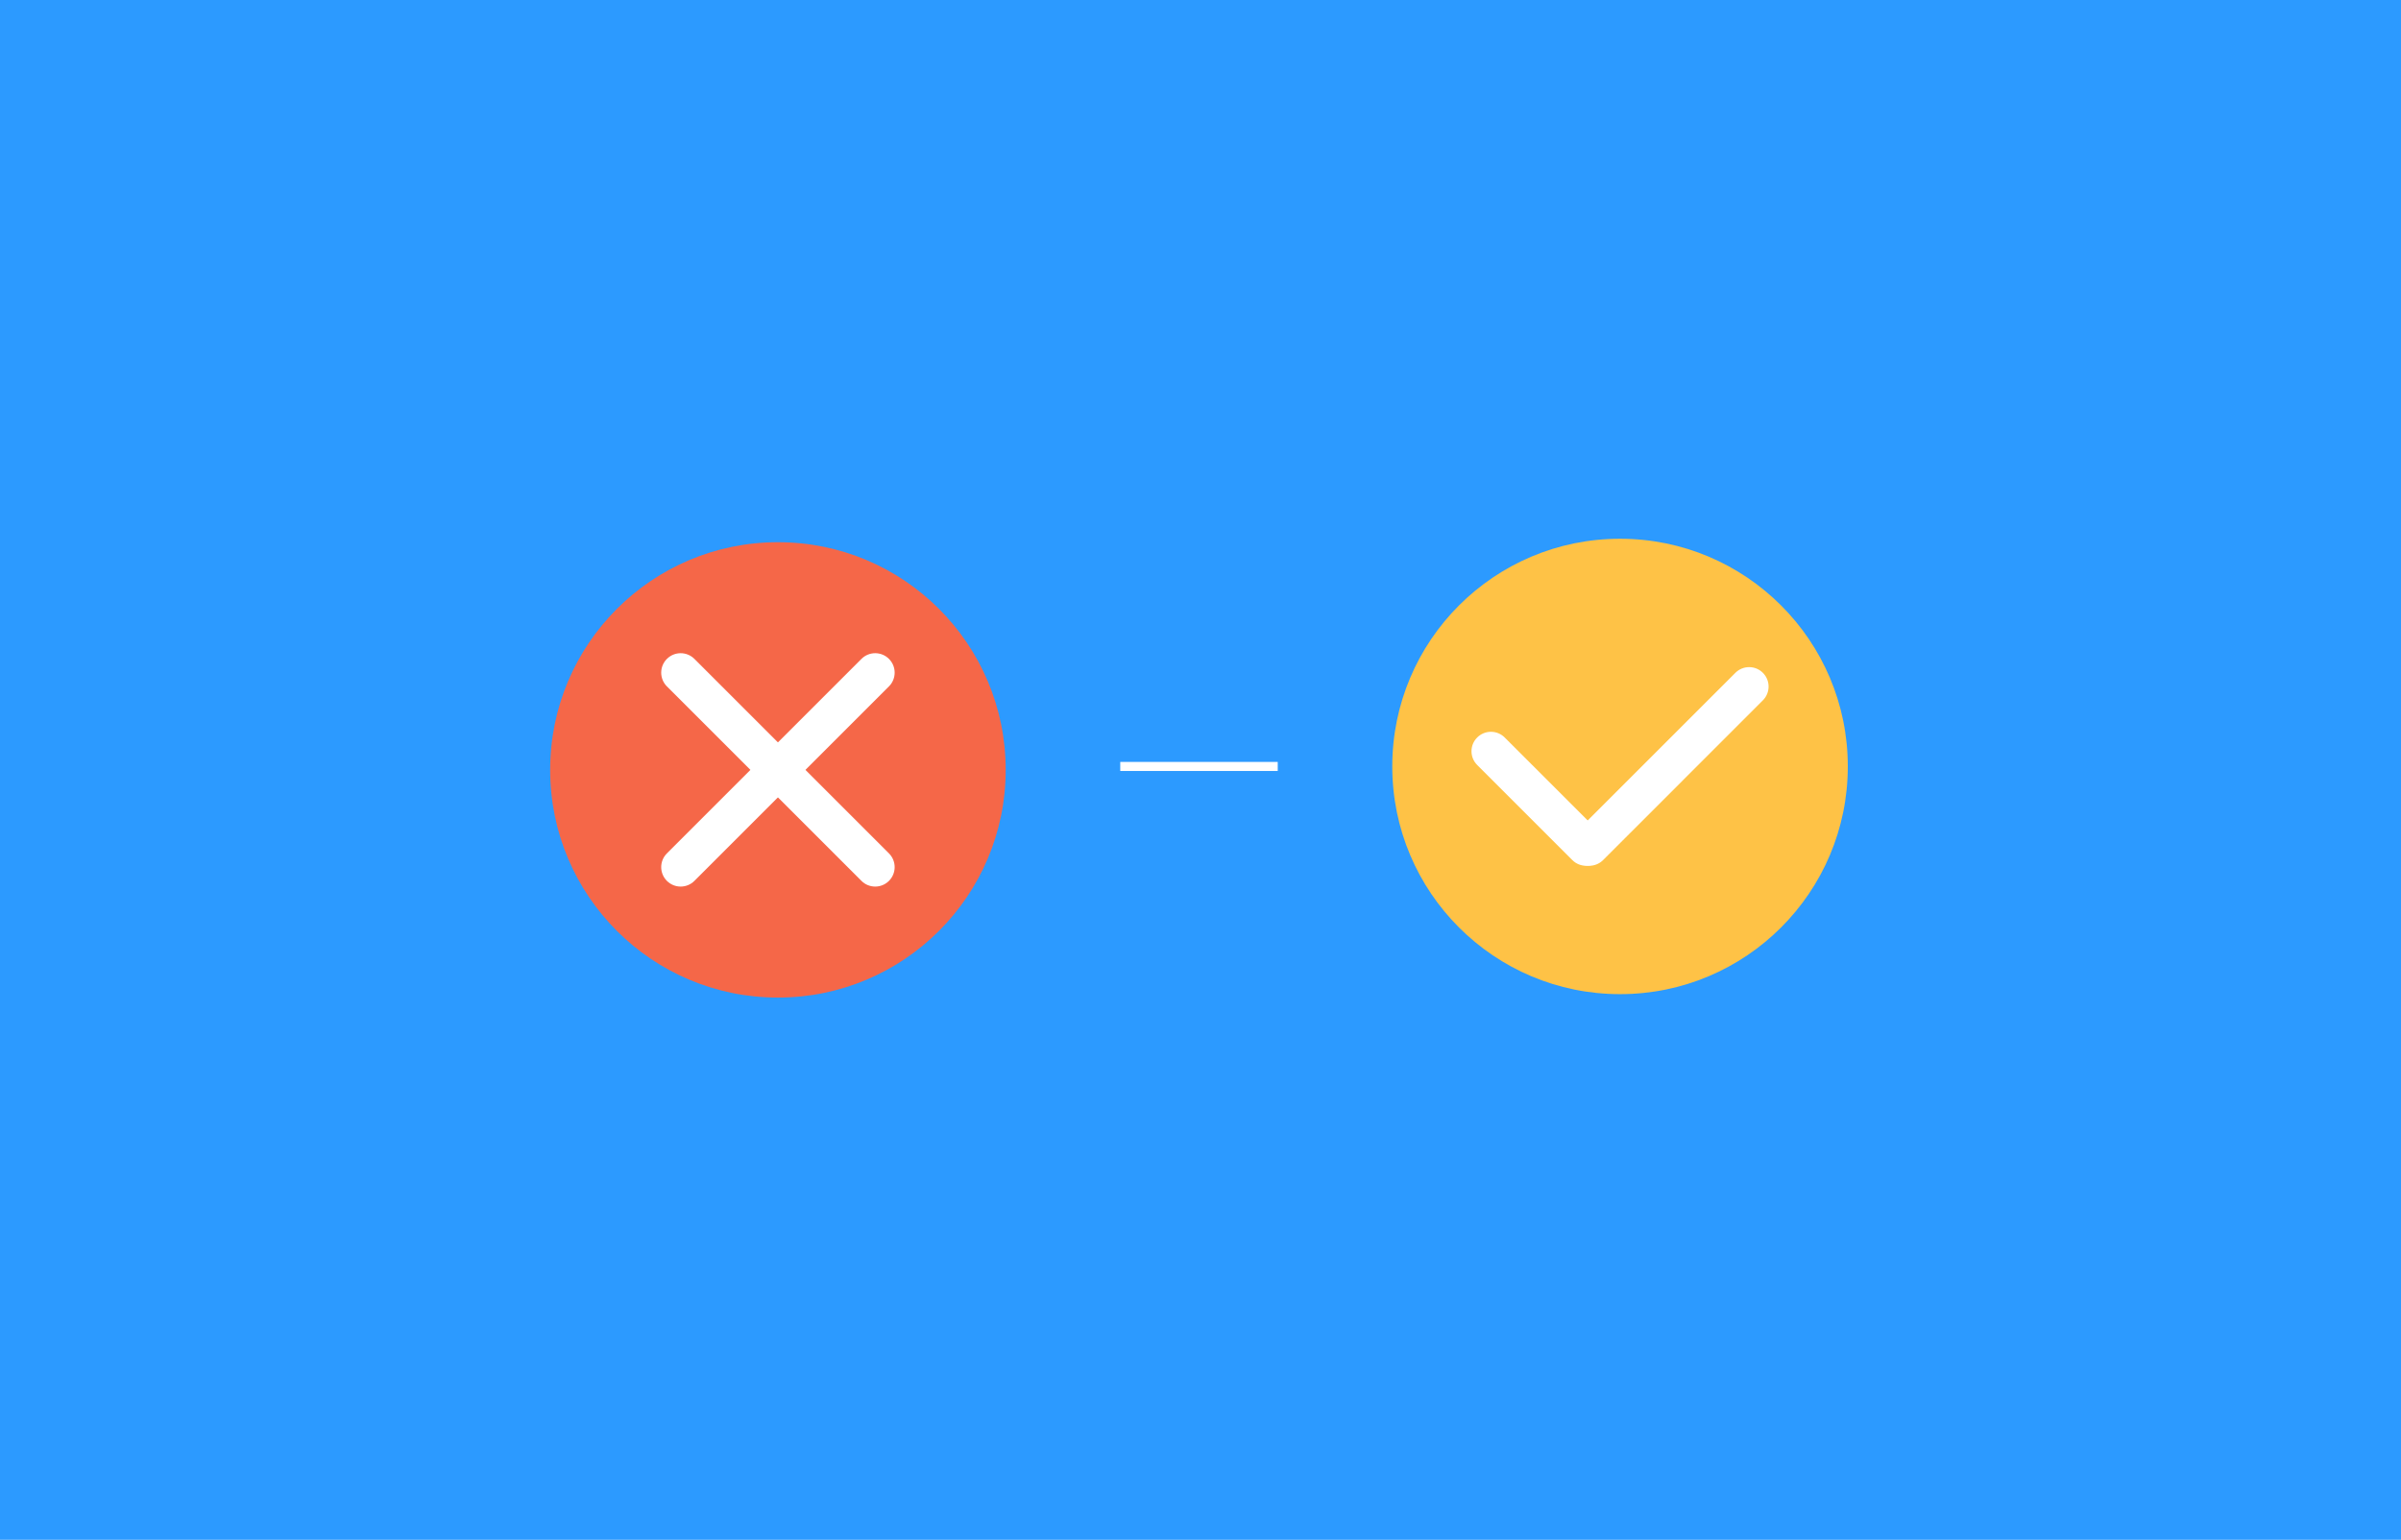
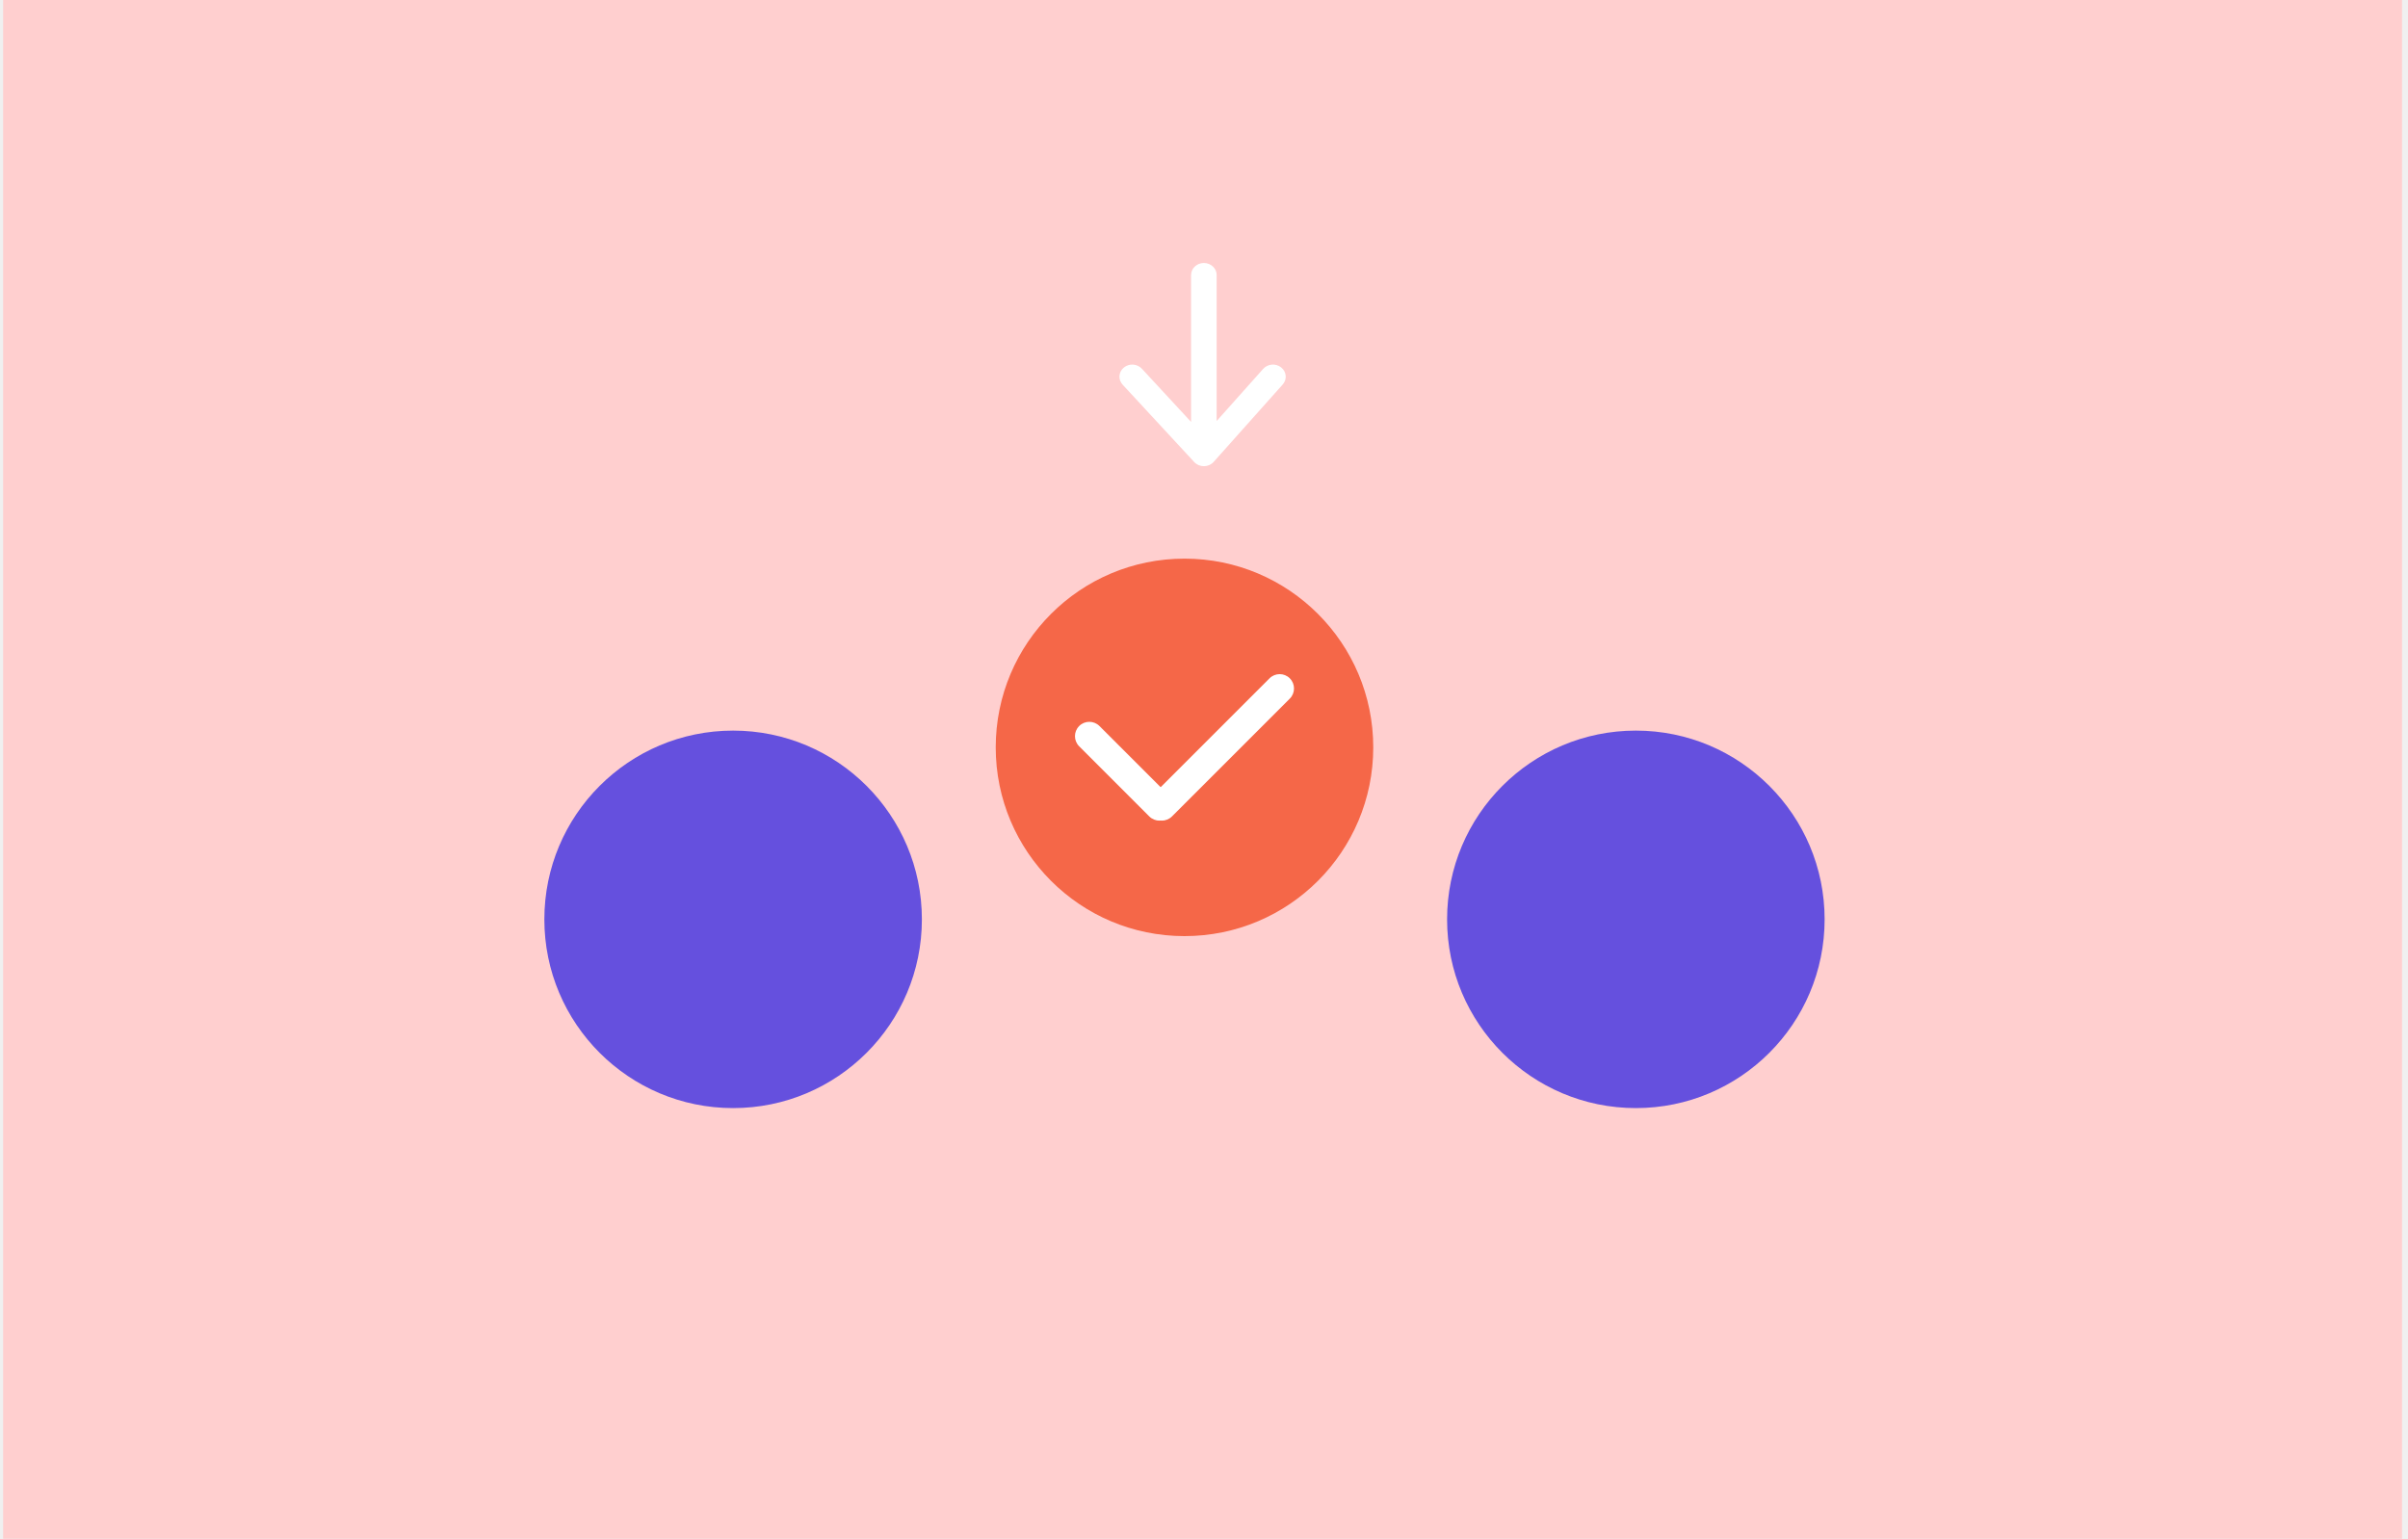
- <svg xmlns="http://www.w3.org/2000/svg" width="265" height="170" viewBox="0 0 265 170" fill="none">
-   <rect width="265" height="170" fill="#2C9AFF" />
-   <circle cx="85.861" cy="85" r="25.139" fill="#F56748" />
-   <rect x="75.125" y="71.228" width="34.66" height="4.293" rx="2.147" transform="rotate(45 75.1248 71.2276)" fill="white" />
-   <rect x="72.089" y="95.736" width="34.66" height="4.293" rx="2.147" transform="rotate(-45 72.0889 95.7358)" fill="white" />
-   <path d="M123.643 84.62H141.024" stroke="white" />
-   <circle cx="178.805" cy="84.62" r="25.139" fill="#FEC246" />
-   <rect x="164.557" y="79.905" width="19.14" height="4.293" rx="2.147" transform="rotate(45 164.557 79.9049)" fill="white" />
-   <rect x="172.38" y="93.439" width="29.237" height="4.293" rx="2.147" transform="rotate(-45 172.38 93.4391)" fill="white" />
+ <svg xmlns="http://www.w3.org/2000/svg" width="266" height="170" viewBox="0 0 266 170" fill="none">
+   <rect x="0.344" width="265" height="170" fill="#FFCFCF" />
+   <circle cx="80.984" cy="101.569" r="20.852" fill="#6550DE" />
+   <circle cx="130.845" cy="82.569" r="20.852" fill="#F56748" />
+   <rect x="120.331" y="79.09" width="14.124" height="3.168" rx="1.584" transform="rotate(45 120.331 79.0897)" fill="white" />
+   <rect x="126.103" y="89.077" width="21.575" height="3.168" rx="1.584" transform="rotate(-45 126.103 89.077)" fill="white" />
+   <circle cx="180.705" cy="101.569" r="20.852" fill="#6550DE" />
+   <path fill-rule="evenodd" clip-rule="evenodd" d="M141.527 40.594C142.123 41.07 142.199 41.913 141.696 42.477L134.066 51.03C133.8 51.328 133.41 51.501 132.998 51.505C132.587 51.508 132.194 51.342 131.922 51.048L124.01 42.496C123.496 41.94 123.555 41.096 124.143 40.61C124.73 40.124 125.623 40.18 126.136 40.736L131.573 46.612L131.573 30.39C131.573 29.652 132.205 29.054 132.986 29.054C133.766 29.054 134.399 29.652 134.399 30.39L134.399 46.512L139.536 40.754C140.039 40.19 140.931 40.118 141.527 40.594Z" fill="white" />
</svg>
